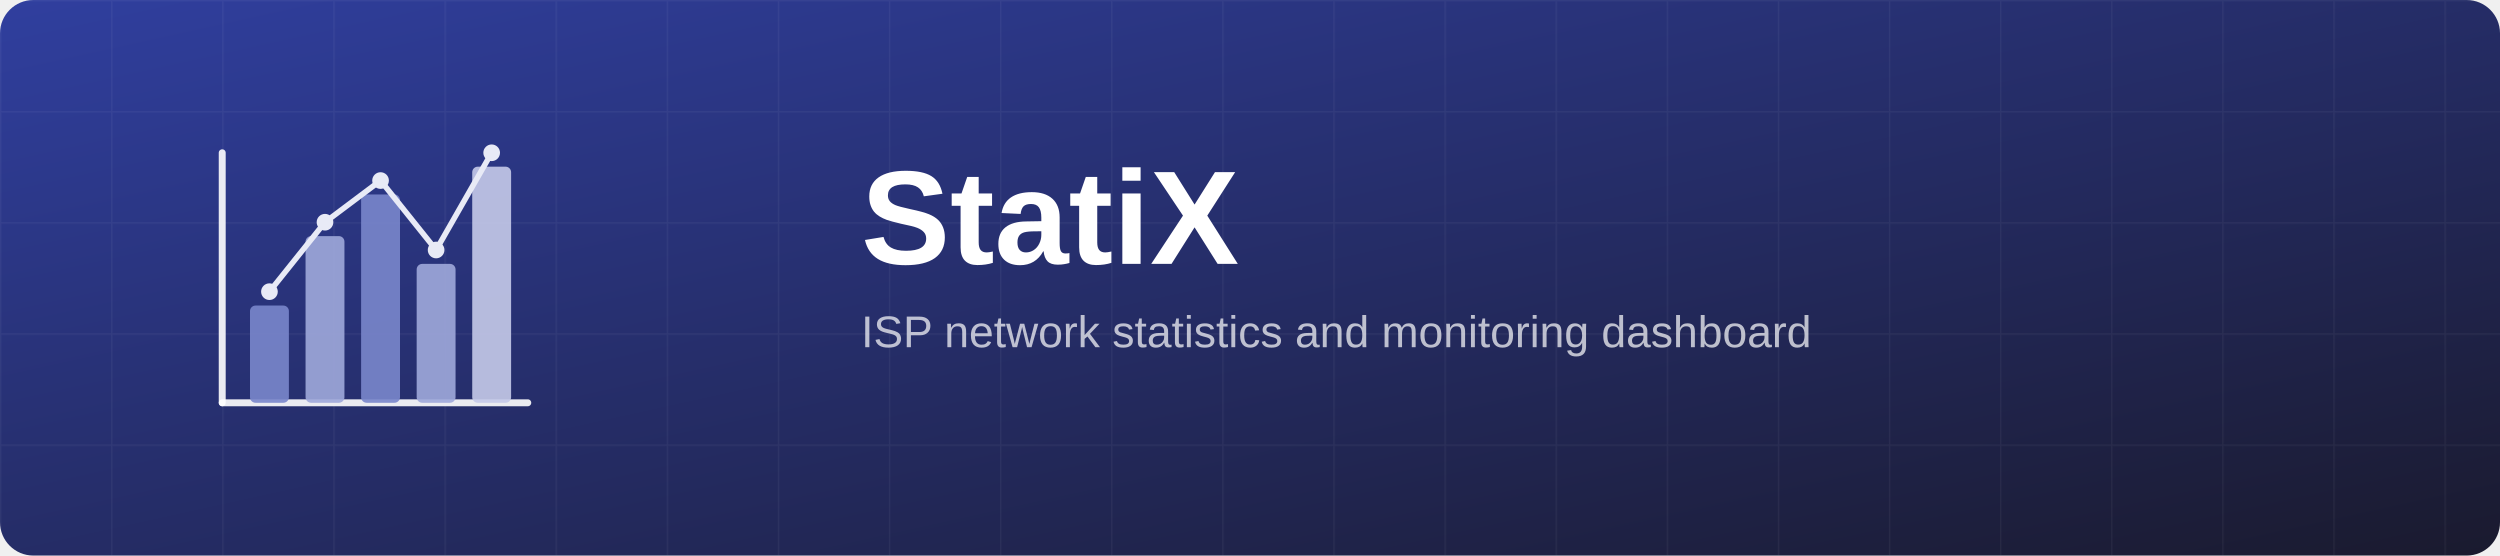
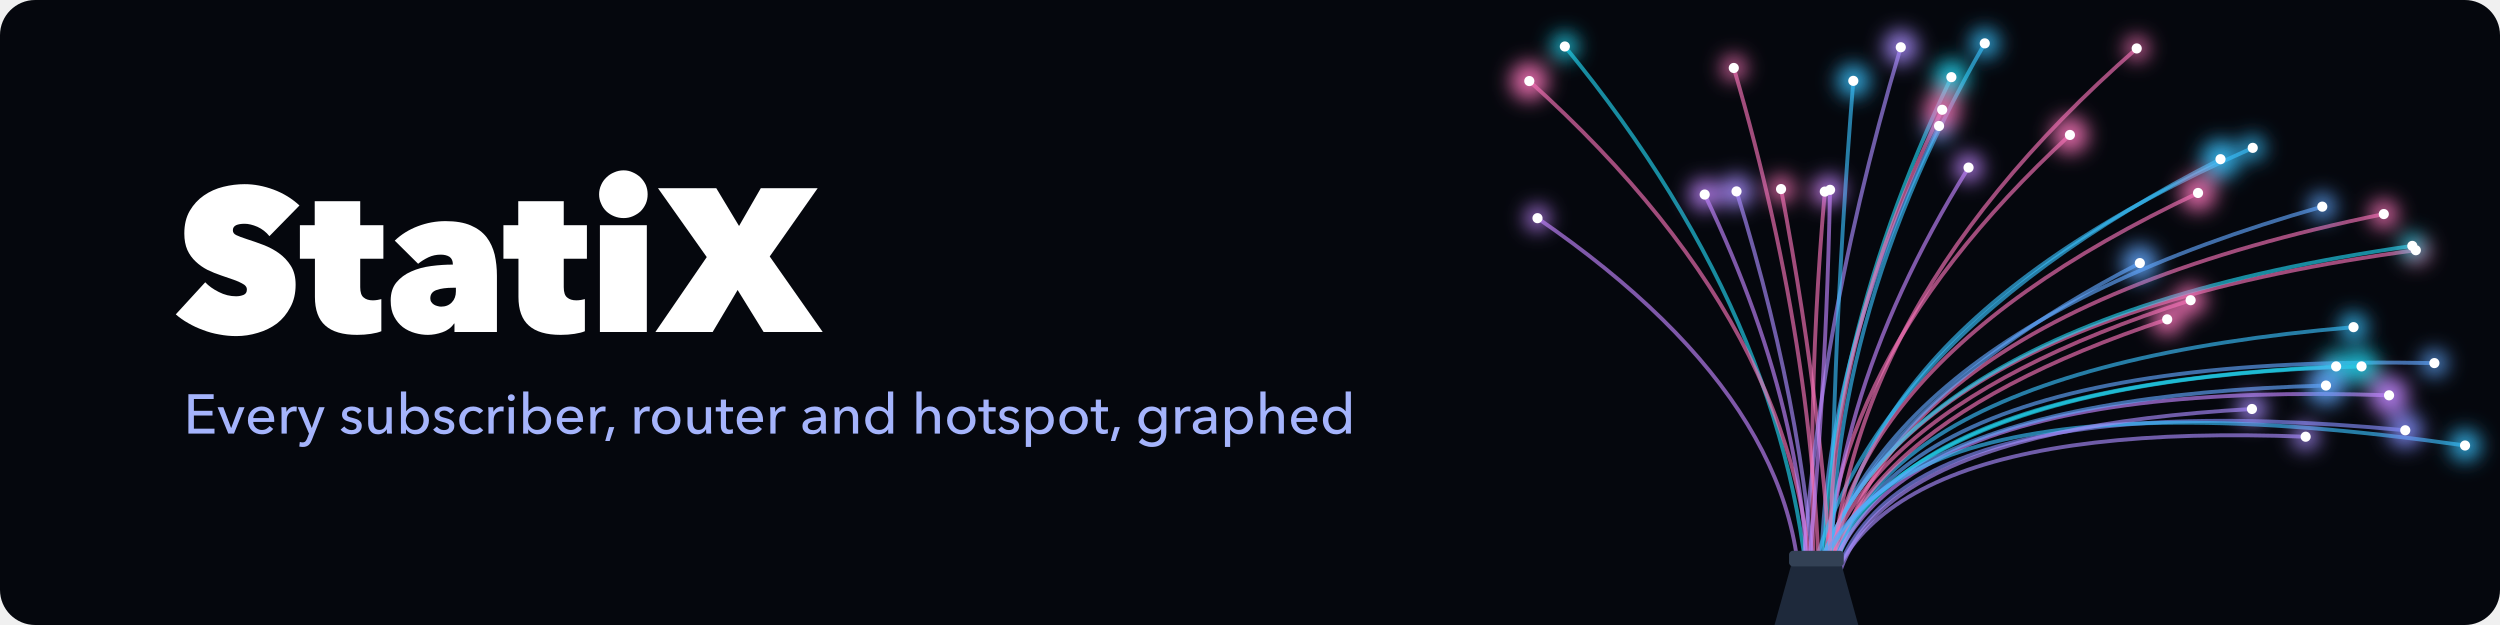
- <svg xmlns="http://www.w3.org/2000/svg" width="900" height="200" viewBox="0 0 900 200">
+ <svg xmlns="http://www.w3.org/2000/svg" viewBox="0 0 1280 320" width="1280" height="320" role="img" aria-label="StatiX: every subscriber, router and hotspot, graphed">
  <defs>
-     <linearGradient id="bg" x1="0%" y1="0%" x2="100%" y2="100%">
-       <stop offset="0%" style="stop-color:#303F9F" />
-       <stop offset="100%" style="stop-color:#1A1A2E" />
-     </linearGradient>
-     <pattern id="grid" width="40" height="40" patternUnits="userSpaceOnUse">
-       <path d="M 40 0 L 0 0 0 40" fill="none" stroke="rgba(255,255,255,0.05)" stroke-width="1" />
-     </pattern>
+     <path id="avenirheavy0" d="M298 -20Q255 -20 214 -12Q172 -5 134 10Q95 24 61 44Q27 63 0 87L145 245Q170 218 212 197Q253 176 297 176Q317 176 334 183Q350 190 350 209Q350 219 344 226Q339 233 325 240Q311 248 286 257Q262 266 225 278Q189 290 156 306Q123 323 98 347Q72 371 57 404Q42 438 42 485Q42 551 69 597Q96 643 138 672Q181 702 234 715Q287 728 339 728Q409 728 482 701Q554 674 609 623L461 472Q437 502 402 518Q367 533 339 533Q313 533 297 526Q281 518 281 501Q281 485 298 477Q314 469 351 457Q389 445 431 429Q473 413 508 388Q544 362 567 325Q590 288 590 233Q590 169 564 122Q539 74 498 42Q456 11 404 -4Q352 -20 298 -20Z" />
+     <path id="avenirheavy1" d="M282 -14Q176 -14 125 32Q74 77 74 173V361H0V526H73V644H297V526H411V361H297V221Q297 183 314 170Q330 156 359 156Q370 156 382 158Q394 160 401 162V4Q383 -4 350 -9Q318 -14 282 -14Z" />
+     <path id="avenirheavy2" d="M334 218Q283 218 252 207Q221 196 221 166Q221 155 226 148Q231 140 239 135Q247 130 256 128Q266 125 274 125Q307 125 327 146Q347 167 347 200V218ZM332 334Q332 358 316 370Q299 381 272 381Q240 381 212 368Q183 354 161 336L46 450Q94 496 160 521Q226 546 296 546Q371 546 420 525Q469 504 498 467Q526 430 538 381Q549 332 549 277V0H340V42H338Q318 12 281 -1Q244 -14 209 -14Q178 -14 146 -5Q113 4 86 24Q60 44 43 76Q26 108 26 155Q26 210 54 244Q83 279 127 298Q171 318 226 325Q280 332 332 332Z" />
+     <path id="avenirheavy3" d="M54 526H285V0H54ZM50 678Q50 702 60 724Q69 745 86 761Q102 777 124 786Q146 796 171 796Q195 796 216 786Q237 777 254 761Q270 745 280 724Q289 702 289 678Q289 653 280 632Q270 610 254 594Q237 579 216 570Q195 561 171 561Q146 561 124 570Q102 579 86 594Q69 610 60 632Q50 653 50 678Z" />
+     <path id="avenirheavy4" d="M393 207 270 0H-12L241 369L1 708H288L400 522L507 708H787L551 372L812 0H521Z" />
+     <path id="avenirmed5" d="M185 88H555V0H86V708H540V621H185V409H519V324H185Z" />
+     <path id="avenirmed6" d="M304 0H202L9 474H113L252 101H254L394 474H494Z" />
+     <path id="avenirmed7" d="M428 279Q427 307 418 332Q410 356 394 374Q377 392 352 402Q328 413 295 413Q265 413 238 402Q212 392 192 374Q173 356 160 332Q148 307 146 279ZM523 241Q523 233 523 225Q523 217 522 209H146Q147 179 160 152Q172 126 193 106Q214 87 242 76Q269 65 300 65Q348 65 383 86Q418 107 438 137L504 84Q466 34 414 10Q363 -13 300 -13Q246 -13 200 5Q154 23 121 56Q88 88 69 134Q50 180 50 236Q50 291 68 338Q87 384 120 417Q153 450 198 468Q243 487 295 487Q347 487 390 470Q432 453 462 421Q491 389 507 344Q523 298 523 241Z" />
+     <path id="avenirmed8" d="M81 372Q81 391 80 421Q79 451 77 474H166Q168 456 169 432Q170 409 170 394H173Q193 436 232 462Q270 487 318 487Q340 487 355 483L351 396Q331 401 308 401Q274 401 249 388Q224 376 208 355Q191 334 183 306Q175 279 175 249V0H81V372Z" />
+     <path id="avenirmed9" d="M261 102H263L394 474H494L264 -112Q252 -142 238 -166Q224 -189 205 -206Q186 -222 160 -231Q135 -240 100 -240Q85 -240 70 -238Q54 -237 38 -233L47 -150Q71 -158 94 -158Q131 -158 149 -138Q167 -117 182 -79L212 0L9 474H114Z" />
+     <path id="avenirmed10" d="M337 354Q321 380 292 396Q263 413 227 413Q211 413 195 410Q179 406 166 398Q154 391 146 380Q139 368 139 351Q139 321 166 306Q193 292 247 280Q281 272 310 261Q339 250 360 234Q382 217 394 194Q406 171 406 140Q406 98 390 69Q374 40 348 22Q321 3 287 -5Q253 -13 217 -13Q163 -13 112 8Q60 29 26 72L93 129Q112 101 146 82Q179 63 219 63Q237 63 254 66Q270 70 284 78Q297 86 305 99Q313 112 313 132Q313 165 282 181Q250 197 189 211Q165 217 140 226Q116 234 96 249Q76 264 64 286Q51 309 51 342Q51 380 66 408Q82 435 107 452Q132 470 164 478Q196 487 230 487Q281 487 328 467Q376 447 402 409Z" />
+     <path id="avenirmed11" d="M415 0Q413 18 412 40Q411 63 411 78H409Q391 40 348 14Q306 -13 254 -13Q208 -13 174 2Q141 17 120 44Q98 70 88 105Q77 140 77 180V474H171V212Q171 183 176 156Q180 130 192 110Q204 90 225 78Q246 66 279 66Q336 66 371 108Q406 151 406 222V474H500V102Q500 83 501 53Q502 23 504 0Z" />
+     <path id="avenirmed12" d="M174 75V0H83V756H177V403H180Q204 438 247 462Q290 487 349 487Q402 487 446 468Q489 449 520 415Q552 381 569 336Q586 290 586 238Q586 186 569 140Q552 94 521 60Q490 26 446 6Q402 -13 347 -13Q296 -13 250 10Q204 32 176 75ZM489 238Q489 271 479 302Q469 333 449 357Q429 381 400 395Q370 409 331 409Q295 409 266 395Q236 381 215 357Q194 333 182 302Q171 271 171 237Q171 203 182 172Q194 141 215 118Q236 94 266 80Q295 66 331 66Q370 66 400 80Q429 95 449 119Q469 143 479 174Q489 205 489 238Z" />
+     <path id="avenirmed13" d="M413 354Q398 377 368 392Q338 408 304 408Q267 408 238 394Q210 380 190 356Q170 333 160 302Q149 271 149 237Q149 203 160 172Q170 141 190 118Q210 94 239 80Q268 66 305 66Q341 66 370 80Q400 94 419 118L482 61Q452 26 407 6Q362 -13 305 -13Q250 -13 204 5Q157 23 123 56Q89 88 70 134Q50 180 50 237Q50 293 69 339Q88 385 122 418Q156 451 202 469Q249 487 303 487Q353 487 402 467Q452 447 481 409Z" />
+     <path id="avenirmed14" d="M176 0H82V474H176ZM192 645Q192 619 174 602Q155 585 129 585Q103 585 85 602Q67 620 67 645Q67 671 85 688Q103 706 129 706Q155 706 174 688Q192 671 192 645Z" />
+     <path id="avenirmed15" d="M114 -133H34L103 117H197Z" />
+     <path id="avenirmed16" d="M561 238Q561 183 542 137Q522 91 488 58Q453 24 406 6Q359 -13 305 -13Q251 -13 204 6Q157 24 123 58Q89 91 70 137Q50 183 50 238Q50 293 70 338Q89 384 123 417Q157 450 204 468Q251 487 305 487Q359 487 406 468Q453 450 488 417Q522 384 542 338Q561 293 561 238ZM463 238Q463 272 452 303Q442 334 422 358Q402 381 372 395Q343 409 305 409Q267 409 238 395Q208 381 188 358Q168 334 158 303Q147 272 147 238Q147 204 158 173Q168 142 188 118Q208 94 238 80Q267 66 305 66Q343 66 372 80Q402 94 422 118Q442 142 452 173Q463 204 463 238Z" />
+     <path id="avenirmed17" d="M313 397H187V150Q187 107 203 88Q219 70 254 70Q267 70 282 73Q297 76 309 82L312 5Q295 -1 274 -4Q254 -8 232 -8Q165 -8 130 29Q94 66 94 140V397H3V474H94V610H187V474H313Z" />
+     <path id="avenirmed18" d="M376 307Q376 360 344 386Q312 411 259 411Q219 411 184 396Q148 380 124 356L74 416Q109 449 160 468Q210 487 268 487Q319 487 356 472Q394 458 418 433Q442 408 454 374Q466 340 466 301V94Q466 70 468 44Q469 17 473 0H388Q380 34 380 68H377Q351 30 312 9Q272 -12 218 -12Q190 -12 160 -4Q129 3 104 20Q79 37 62 65Q46 93 46 134Q46 188 75 220Q104 251 151 268Q198 284 257 289Q316 294 376 294ZM353 226Q318 226 280 223Q243 220 212 211Q182 202 162 184Q142 166 142 136Q142 115 150 101Q159 87 173 78Q187 69 204 66Q221 62 239 62Q305 62 340 102Q376 141 376 201V226Z" />
+     <path id="avenirmed19" d="M166 474Q168 456 169 434Q170 411 170 396H173Q182 415 198 432Q213 448 233 460Q253 473 277 480Q301 487 327 487Q373 487 406 472Q439 456 461 430Q483 404 494 369Q504 334 504 294V0H410V263Q410 292 406 318Q401 344 389 364Q377 384 356 396Q335 408 302 408Q246 408 210 366Q175 323 175 252V0H81V372Q81 391 80 421Q79 451 77 474Z" />
+     <path id="avenirmed20" d="M459 75Q432 32 386 10Q339 -13 288 -13Q233 -13 189 6Q145 26 114 60Q83 94 66 140Q49 186 49 238Q49 290 66 336Q83 381 114 415Q146 449 190 468Q234 487 287 487Q345 487 388 462Q431 438 456 403H458V756H552V0H461V75ZM147 238Q147 205 157 174Q167 143 187 119Q207 95 236 80Q265 66 304 66Q340 66 370 80Q399 94 420 118Q441 141 452 172Q464 203 464 237Q464 271 452 302Q441 333 420 357Q399 381 370 395Q340 409 304 409Q265 409 236 395Q207 381 187 357Q167 333 157 302Q147 271 147 238Z" />
+     <path id="avenirmed21" d="M179 402Q196 437 237 462Q278 487 329 487Q375 487 408 472Q441 456 463 430Q485 404 496 369Q506 334 506 294V0H412V262Q412 291 408 317Q403 343 391 363Q379 383 358 395Q338 407 305 407Q249 407 213 364Q177 322 177 251V0H83V756H177V402Z" />
+     <path id="avenirmed22" d="M175 -240H81V474H173V400H176Q199 438 244 462Q288 487 347 487Q400 487 444 468Q487 449 518 415Q550 381 567 336Q584 290 584 238Q584 186 567 140Q550 94 519 60Q488 26 444 6Q400 -13 345 -13Q294 -13 249 9Q204 31 178 71H175ZM487 238Q487 271 477 302Q467 333 447 357Q427 381 398 395Q368 409 329 409Q293 409 264 395Q234 381 213 357Q192 333 180 302Q169 271 169 237Q169 203 180 172Q192 141 213 118Q234 94 264 80Q293 66 329 66Q368 66 398 80Q427 95 447 119Q467 143 477 174Q487 205 487 238Z" />
+     <path id="avenirmed23" d="M118 -81Q149 -116 196 -137Q242 -158 291 -158Q338 -158 370 -144Q402 -131 422 -108Q441 -84 450 -52Q458 -20 458 17V78H456Q430 38 385 17Q340 -4 289 -4Q235 -4 190 15Q146 34 115 67Q84 100 67 144Q50 189 50 240Q50 291 67 336Q84 381 115 414Q146 448 190 468Q234 487 288 487Q339 487 386 465Q432 443 459 398H461V474H552V24Q552 -28 539 -76Q526 -123 495 -160Q464 -196 414 -218Q364 -240 290 -240Q228 -240 166 -218Q103 -195 58 -154ZM147 242Q147 209 158 179Q168 149 188 126Q209 103 238 89Q267 75 304 75Q340 75 370 88Q400 101 421 124Q442 146 454 176Q465 207 465 242Q465 276 454 306Q442 336 420 359Q399 382 370 396Q340 409 304 409Q267 409 238 396Q209 382 188 360Q168 337 158 306Q147 276 147 242Z" />
  </defs>
-   <rect width="900" height="200" rx="12" fill="url(#bg)" />
-   <rect width="900" height="200" rx="12" fill="url(#grid)" />
-   <g transform="translate(70, 45)">
-     <line x1="10" y1="10" x2="10" y2="100" stroke="rgba(255,255,255,0.9)" stroke-width="2.5" stroke-linecap="round" />
-     <line x1="10" y1="100" x2="120" y2="100" stroke="rgba(255,255,255,0.9)" stroke-width="2.5" stroke-linecap="round" />
-     <rect x="20" y="65" width="14" height="35" rx="2" fill="#7986CB" opacity="0.9" />
-     <rect x="40" y="40" width="14" height="60" rx="2" fill="#9FA8DA" opacity="0.9" />
-     <rect x="60" y="25" width="14" height="75" rx="2" fill="#7986CB" opacity="0.9" />
-     <rect x="80" y="50" width="14" height="50" rx="2" fill="#9FA8DA" opacity="0.9" />
-     <rect x="100" y="15" width="14" height="85" rx="2" fill="#C5CAE9" opacity="0.9" />
-     <polyline points="27,60 47,35 67,20 87,45 107,10" fill="none" stroke="#E8EAF6" stroke-width="2" stroke-linecap="round" stroke-linejoin="round" />
-     <circle cx="27" cy="60" r="3" fill="#E8EAF6" />
-     <circle cx="47" cy="35" r="3" fill="#E8EAF6" />
-     <circle cx="67" cy="20" r="3" fill="#E8EAF6" />
-     <circle cx="87" cy="45" r="3" fill="#E8EAF6" />
-     <circle cx="107" cy="10" r="3" fill="#E8EAF6" />
+   <clipPath id="c">
+     <rect width="1280" height="320" rx="18" />
+   </clipPath>
+   <g clip-path="url(#c)">
+     <rect width="1280" height="320" fill="#05070d" />
+     <defs>
+       <filter id="g" x="-50%" y="-50%" width="200%" height="200%">
+         <feGaussianBlur stdDeviation="5" />
+       </filter>
+     </defs>
+     <path d="M933.5 330 Q924.2 202.9 992.8 64.5" stroke="#60a5fa" stroke-width="2" fill="none" opacity=".65" />
+     <path d="M934.0 330 Q927.3 188.9 999.1 39.5" stroke="#22d3ee" stroke-width="2" fill="none" opacity=".65" />
+     <path d="M923.1 330 Q937.2 168.3 1236.9 128.1" stroke="#f472b6" stroke-width="2" fill="none" opacity=".65" />
+     <path d="M921.3 330 Q936.8 194.9 1209.1 187.6" stroke="#22d3ee" stroke-width="2" fill="none" opacity=".65" />
+     <path d="M925.3 330 Q936.2 177.5 1189.0 105.8" stroke="#60a5fa" stroke-width="2" fill="none" opacity=".65" />
+     <path d="M937.6 330 Q925.2 176.5 1153.4 75.7" stroke="#38bdf8" stroke-width="2" fill="none" opacity=".65" />
+     <path d="M934.7 330 Q922.4 195.8 1059.8 69.1" stroke="#f472b6" stroke-width="2" fill="none" opacity=".65" />
+     <path d="M920.2 330 Q935.6 213.5 787.2 111.7" stroke="#c084fc" stroke-width="2" fill="none" opacity=".65" />
+     <path d="M930.8 330 Q923.4 224.4 934.3 98.1" stroke="#f472b6" stroke-width="2" fill="none" opacity=".65" />
+     <path d="M931.6 330 Q934.2 213.9 1180.5 223.6" stroke="#a78bfa" stroke-width="2" fill="none" opacity=".65" />
+     <path d="M934.9 330 Q931.7 191.9 1231.5 220.3" stroke="#818cf8" stroke-width="2" fill="none" opacity=".65" />
+     <path d="M939.0 330 Q935.9 223.4 911.9 96.8" stroke="#f472b6" stroke-width="2" fill="none" opacity=".65" />
+     <path d="M930.4 330 Q927.9 222.9 889.1 98.0" stroke="#a78bfa" stroke-width="2" fill="none" opacity=".65" />
+     <path d="M927.3 330 Q923.8 173.0 801.2 23.8" stroke="#22d3ee" stroke-width="2" fill="none" opacity=".65" />
+     <path d="M936.0 330 Q933.9 168.2 1220.5 109.6" stroke="#f472b6" stroke-width="2" fill="none" opacity=".65" />
+     <path d="M936.3 330 Q929.1 212.6 1007.9 85.8" stroke="#c084fc" stroke-width="2" fill="none" opacity=".65" />
+     <path d="M935.6 330 Q922.9 194.2 1125.4 98.8" stroke="#f472b6" stroke-width="2" fill="none" opacity=".65" />
+     <path d="M921.3 330 Q926.0 182.6 973.2 24.2" stroke="#a78bfa" stroke-width="2" fill="none" opacity=".65" />
+     <path d="M931.2 330 Q930.2 179.5 1246.4 185.9" stroke="#60a5fa" stroke-width="2" fill="none" opacity=".65" />
+     <path d="M921.0 330 Q936.0 183.6 1136.9 81.5" stroke="#38bdf8" stroke-width="2" fill="none" opacity=".65" />
+     <path d="M923.0 330 Q937.8 168.2 1235.1 125.9" stroke="#22d3ee" stroke-width="2" fill="none" opacity=".65" />
+     <path d="M939.3 330 Q926.7 177.9 1016.2 22.2" stroke="#38bdf8" stroke-width="2" fill="none" opacity=".65" />
+     <path d="M934.9 330 Q924.2 191.5 1205.0 167.5" stroke="#38bdf8" stroke-width="2" fill="none" opacity=".65" />
+     <path d="M935.3 330 Q924.3 200.1 1196.1 187.6" stroke="#22d3ee" stroke-width="2" fill="none" opacity=".65" />
+     <path d="M927.0 330 Q936.1 178.8 783.0 41.5" stroke="#f472b6" stroke-width="2" fill="none" opacity=".65" />
+     <path d="M921.7 330 Q934.8 217.7 1095.6 134.7" stroke="#60a5fa" stroke-width="2" fill="none" opacity=".65" />
+     <path d="M931.8 330 Q924.8 224.7 1109.6 163.5" stroke="#f472b6" stroke-width="2" fill="none" opacity=".65" />
+     <path d="M930.7 330 Q931.5 192.3 1223.2 202.4" stroke="#c084fc" stroke-width="2" fill="none" opacity=".65" />
+     <path d="M937.5 330 Q936.6 193.0 948.9 41.4" stroke="#38bdf8" stroke-width="2" fill="none" opacity=".65" />
+     <path d="M929.1 330 Q923.6 217.2 1121.6 153.7" stroke="#f472b6" stroke-width="2" fill="none" opacity=".65" />
+     <path d="M924.9 330 Q931.6 222.3 872.8 99.6" stroke="#c084fc" stroke-width="2" fill="none" opacity=".65" />
+     <path d="M937.5 330 Q931.2 167.3 1094.0 24.8" stroke="#f472b6" stroke-width="2" fill="none" opacity=".65" />
+     <path d="M931.8 330 Q932.8 188.4 887.7 34.8" stroke="#f472b6" stroke-width="2" fill="none" opacity=".65" />
+     <path d="M927.1 330 Q923.4 180.0 1262.1 228.1" stroke="#38bdf8" stroke-width="2" fill="none" opacity=".65" />
+     <path d="M921.7 330 Q934.4 223.9 937.0 97.2" stroke="#c084fc" stroke-width="2" fill="none" opacity=".65" />
+     <path d="M939.7 330 Q924.4 198.3 994.4 56.2" stroke="#f472b6" stroke-width="2" fill="none" opacity=".65" />
+     <path d="M922.6 330 Q925.7 204.4 1190.9 197.4" stroke="#60a5fa" stroke-width="2" fill="none" opacity=".65" />
+     <path d="M939.5 330 Q923.2 222.3 1153.0 209.4" stroke="#a78bfa" stroke-width="2" fill="none" opacity=".65" />
+     <g filter="url(#g)" opacity=".9">
+       <circle cx="992.8" cy="64.5" r="7.4" fill="#60a5fa" />
+       <circle cx="999.1" cy="39.5" r="8.9" fill="#22d3ee" />
+       <circle cx="1236.9" cy="128.1" r="7.0" fill="#f472b6" />
+       <circle cx="1209.1" cy="187.6" r="8.8" fill="#22d3ee" />
+       <circle cx="1189.0" cy="105.8" r="6.8" fill="#60a5fa" />
+       <circle cx="1153.4" cy="75.7" r="6.2" fill="#38bdf8" />
+       <circle cx="1059.8" cy="69.1" r="9.4" fill="#f472b6" />
+       <circle cx="787.2" cy="111.7" r="6.3" fill="#c084fc" />
+       <circle cx="934.3" cy="98.1" r="6.8" fill="#f472b6" />
+       <circle cx="1180.5" cy="223.6" r="6.7" fill="#a78bfa" />
+       <circle cx="1231.5" cy="220.3" r="8.9" fill="#818cf8" />
+       <circle cx="911.9" cy="96.8" r="6.9" fill="#f472b6" />
+       <circle cx="889.1" cy="98.0" r="8.3" fill="#a78bfa" />
+       <circle cx="801.2" cy="23.8" r="6.8" fill="#22d3ee" />
+       <circle cx="1220.5" cy="109.6" r="7.3" fill="#f472b6" />
+       <circle cx="1007.9" cy="85.8" r="7.2" fill="#c084fc" />
+       <circle cx="1125.4" cy="98.8" r="9.2" fill="#f472b6" />
+       <circle cx="973.2" cy="24.2" r="8.6" fill="#a78bfa" />
+       <circle cx="1246.4" cy="185.9" r="6.6" fill="#60a5fa" />
+       <circle cx="1136.9" cy="81.5" r="9.9" fill="#38bdf8" />
+       <circle cx="1235.1" cy="125.9" r="6.2" fill="#22d3ee" />
+       <circle cx="1016.2" cy="22.2" r="7.4" fill="#38bdf8" />
+       <circle cx="1205.0" cy="167.5" r="7.2" fill="#38bdf8" />
+       <circle cx="1196.1" cy="187.6" r="7.5" fill="#22d3ee" />
+       <circle cx="783.0" cy="41.5" r="9.7" fill="#f472b6" />
+       <circle cx="1095.6" cy="134.7" r="9.1" fill="#60a5fa" />
+       <circle cx="1109.6" cy="163.5" r="8.2" fill="#f472b6" />
+       <circle cx="1223.2" cy="202.4" r="9.8" fill="#c084fc" />
+       <circle cx="948.9" cy="41.4" r="8.3" fill="#38bdf8" />
+       <circle cx="1121.6" cy="153.7" r="8.0" fill="#f472b6" />
+       <circle cx="872.8" cy="99.6" r="7.8" fill="#c084fc" />
+       <circle cx="1094.0" cy="24.8" r="6.1" fill="#f472b6" />
+       <circle cx="887.7" cy="34.8" r="6.3" fill="#f472b6" />
+       <circle cx="1262.1" cy="228.1" r="7.9" fill="#38bdf8" />
+       <circle cx="937.0" cy="97.2" r="7.3" fill="#c084fc" />
+       <circle cx="994.4" cy="56.2" r="9.3" fill="#f472b6" />
+       <circle cx="1190.9" cy="197.4" r="9.9" fill="#60a5fa" />
+       <circle cx="1153.0" cy="209.4" r="7.5" fill="#a78bfa" />
+     </g>
+     <path d="M995.4 64.5a2.6 2.6 0 1 0 -5.2 0a2.6 2.6 0 1 0 5.2 0ZM1001.7 39.5a2.6 2.6 0 1 0 -5.2 0a2.6 2.6 0 1 0 5.2 0ZM1239.5 128.1a2.6 2.6 0 1 0 -5.2 0a2.6 2.6 0 1 0 5.2 0ZM1211.7 187.6a2.6 2.6 0 1 0 -5.2 0a2.6 2.6 0 1 0 5.2 0ZM1191.6 105.8a2.6 2.6 0 1 0 -5.2 0a2.6 2.6 0 1 0 5.2 0ZM1156.0 75.7a2.6 2.6 0 1 0 -5.2 0a2.6 2.6 0 1 0 5.2 0ZM1062.4 69.1a2.6 2.6 0 1 0 -5.2 0a2.6 2.6 0 1 0 5.2 0ZM789.8 111.7a2.6 2.6 0 1 0 -5.2 0a2.6 2.6 0 1 0 5.2 0ZM936.9 98.1a2.6 2.6 0 1 0 -5.2 0a2.6 2.6 0 1 0 5.2 0ZM1183.1 223.6a2.6 2.6 0 1 0 -5.2 0a2.6 2.6 0 1 0 5.2 0ZM1234.1 220.3a2.6 2.6 0 1 0 -5.2 0a2.6 2.6 0 1 0 5.2 0ZM914.5 96.8a2.6 2.6 0 1 0 -5.2 0a2.6 2.6 0 1 0 5.2 0ZM891.7 98.0a2.6 2.6 0 1 0 -5.2 0a2.6 2.6 0 1 0 5.2 0ZM803.8 23.8a2.6 2.6 0 1 0 -5.2 0a2.6 2.6 0 1 0 5.2 0ZM1223.1 109.6a2.6 2.6 0 1 0 -5.2 0a2.6 2.6 0 1 0 5.2 0ZM1010.5 85.8a2.6 2.6 0 1 0 -5.2 0a2.6 2.6 0 1 0 5.2 0ZM1128.0 98.8a2.6 2.6 0 1 0 -5.2 0a2.6 2.6 0 1 0 5.2 0ZM975.8 24.2a2.6 2.6 0 1 0 -5.2 0a2.6 2.6 0 1 0 5.2 0ZM1249.0 185.9a2.6 2.6 0 1 0 -5.2 0a2.6 2.6 0 1 0 5.2 0ZM1139.5 81.5a2.6 2.6 0 1 0 -5.2 0a2.6 2.6 0 1 0 5.2 0ZM1237.7 125.9a2.6 2.6 0 1 0 -5.2 0a2.6 2.6 0 1 0 5.2 0ZM1018.8 22.2a2.6 2.6 0 1 0 -5.2 0a2.6 2.6 0 1 0 5.2 0ZM1207.6 167.5a2.6 2.6 0 1 0 -5.2 0a2.6 2.6 0 1 0 5.2 0ZM1198.7 187.6a2.6 2.6 0 1 0 -5.2 0a2.6 2.6 0 1 0 5.2 0ZM785.6 41.5a2.6 2.6 0 1 0 -5.2 0a2.6 2.6 0 1 0 5.2 0ZM1098.2 134.7a2.6 2.6 0 1 0 -5.2 0a2.6 2.6 0 1 0 5.2 0ZM1112.2 163.5a2.6 2.6 0 1 0 -5.2 0a2.6 2.6 0 1 0 5.2 0ZM1225.8 202.4a2.6 2.6 0 1 0 -5.2 0a2.6 2.6 0 1 0 5.2 0ZM951.5 41.4a2.6 2.6 0 1 0 -5.2 0a2.6 2.6 0 1 0 5.2 0ZM1124.2 153.7a2.6 2.6 0 1 0 -5.2 0a2.6 2.6 0 1 0 5.2 0ZM875.4 99.6a2.6 2.6 0 1 0 -5.2 0a2.6 2.6 0 1 0 5.2 0ZM1096.6 24.8a2.6 2.6 0 1 0 -5.2 0a2.6 2.6 0 1 0 5.2 0ZM890.3 34.8a2.6 2.6 0 1 0 -5.2 0a2.6 2.6 0 1 0 5.2 0ZM1264.7 228.1a2.6 2.6 0 1 0 -5.2 0a2.6 2.6 0 1 0 5.2 0ZM939.6 97.2a2.6 2.6 0 1 0 -5.2 0a2.6 2.6 0 1 0 5.2 0ZM997.0 56.2a2.6 2.6 0 1 0 -5.2 0a2.6 2.6 0 1 0 5.2 0ZM1193.5 197.4a2.6 2.6 0 1 0 -5.2 0a2.6 2.6 0 1 0 5.2 0ZM1155.6 209.4a2.6 2.6 0 1 0 -5.2 0a2.6 2.6 0 1 0 5.2 0Z" fill="#ffffff" />
+     <path d="M908 322 L918 286 H942 L952 322Z" fill="#1e293b" />
+     <rect x="916" y="282" width="28" height="8" rx="2" fill="#334155" />
+     <g fill="#ffffff" transform="translate(90.0 170.0) scale(0.104 -0.104)">
+       <use href="#avenirheavy0" x="0" />
+       <use href="#avenirheavy1" x="611" />
+       <use href="#avenirheavy2" x="1032" />
+       <use href="#avenirheavy1" x="1613" />
+       <use href="#avenirheavy3" x="2034" />
+       <use href="#avenirheavy4" x="2373" />
+     </g>
+     <g fill="#a5b4fc" transform="translate(94.0 222.0) scale(0.02851 -0.02851)">
+       <use href="#avenirmed5" x="0" />
+       <use href="#avenirmed6" x="601" />
+       <use href="#avenirmed7" x="1105" />
+       <use href="#avenirmed8" x="1678" />
+       <use href="#avenirmed9" x="2040" />
+       <use href="#avenirmed10" x="2794" />
+       <use href="#avenirmed11" x="3238" />
+       <use href="#avenirmed12" x="3820" />
+       <use href="#avenirmed10" x="4456" />
+       <use href="#avenirmed13" x="4900" />
+       <use href="#avenirmed8" x="5394" />
+       <use href="#avenirmed14" x="5756" />
+       <use href="#avenirmed12" x="6015" />
+       <use href="#avenirmed7" x="6651" />
+       <use href="#avenirmed8" x="7224" />
+       <use href="#avenirmed15" x="7538" />
+       <use href="#avenirmed8" x="8018" />
+       <use href="#avenirmed16" x="8362" />
+       <use href="#avenirmed11" x="8972" />
+       <use href="#avenirmed17" x="9554" />
+       <use href="#avenirmed7" x="9883" />
+       <use href="#avenirmed8" x="10456" />
+       <use href="#avenirmed18" x="11068" />
+       <use href="#avenirmed19" x="11610" />
+       <use href="#avenirmed20" x="12192" />
+       <use href="#avenirmed21" x="13077" />
+       <use href="#avenirmed16" x="13661" />
+       <use href="#avenirmed17" x="14271" />
+       <use href="#avenirmed10" x="14600" />
+       <use href="#avenirmed22" x="15044" />
+       <use href="#avenirmed16" x="15678" />
+       <use href="#avenirmed17" x="16288" />
+       <use href="#avenirmed15" x="16617" />
+       <use href="#avenirmed23" x="17097" />
+       <use href="#avenirmed8" x="17729" />
+       <use href="#avenirmed18" x="18078" />
+       <use href="#avenirmed22" x="18620" />
+       <use href="#avenirmed21" x="19254" />
+       <use href="#avenirmed7" x="19838" />
+       <use href="#avenirmed20" x="20411" />
+     </g>
  </g>
-   <text x="310" y="95" font-family="'Segoe UI', 'Helvetica Neue', Arial, sans-serif" font-size="48" font-weight="bold" fill="white">StatiX</text>
-   <text x="310" y="125" font-family="'Segoe UI', 'Helvetica Neue', Arial, sans-serif" font-size="16" fill="rgba(255,255,255,0.7)">ISP network statistics and monitoring dashboard</text>
</svg>
